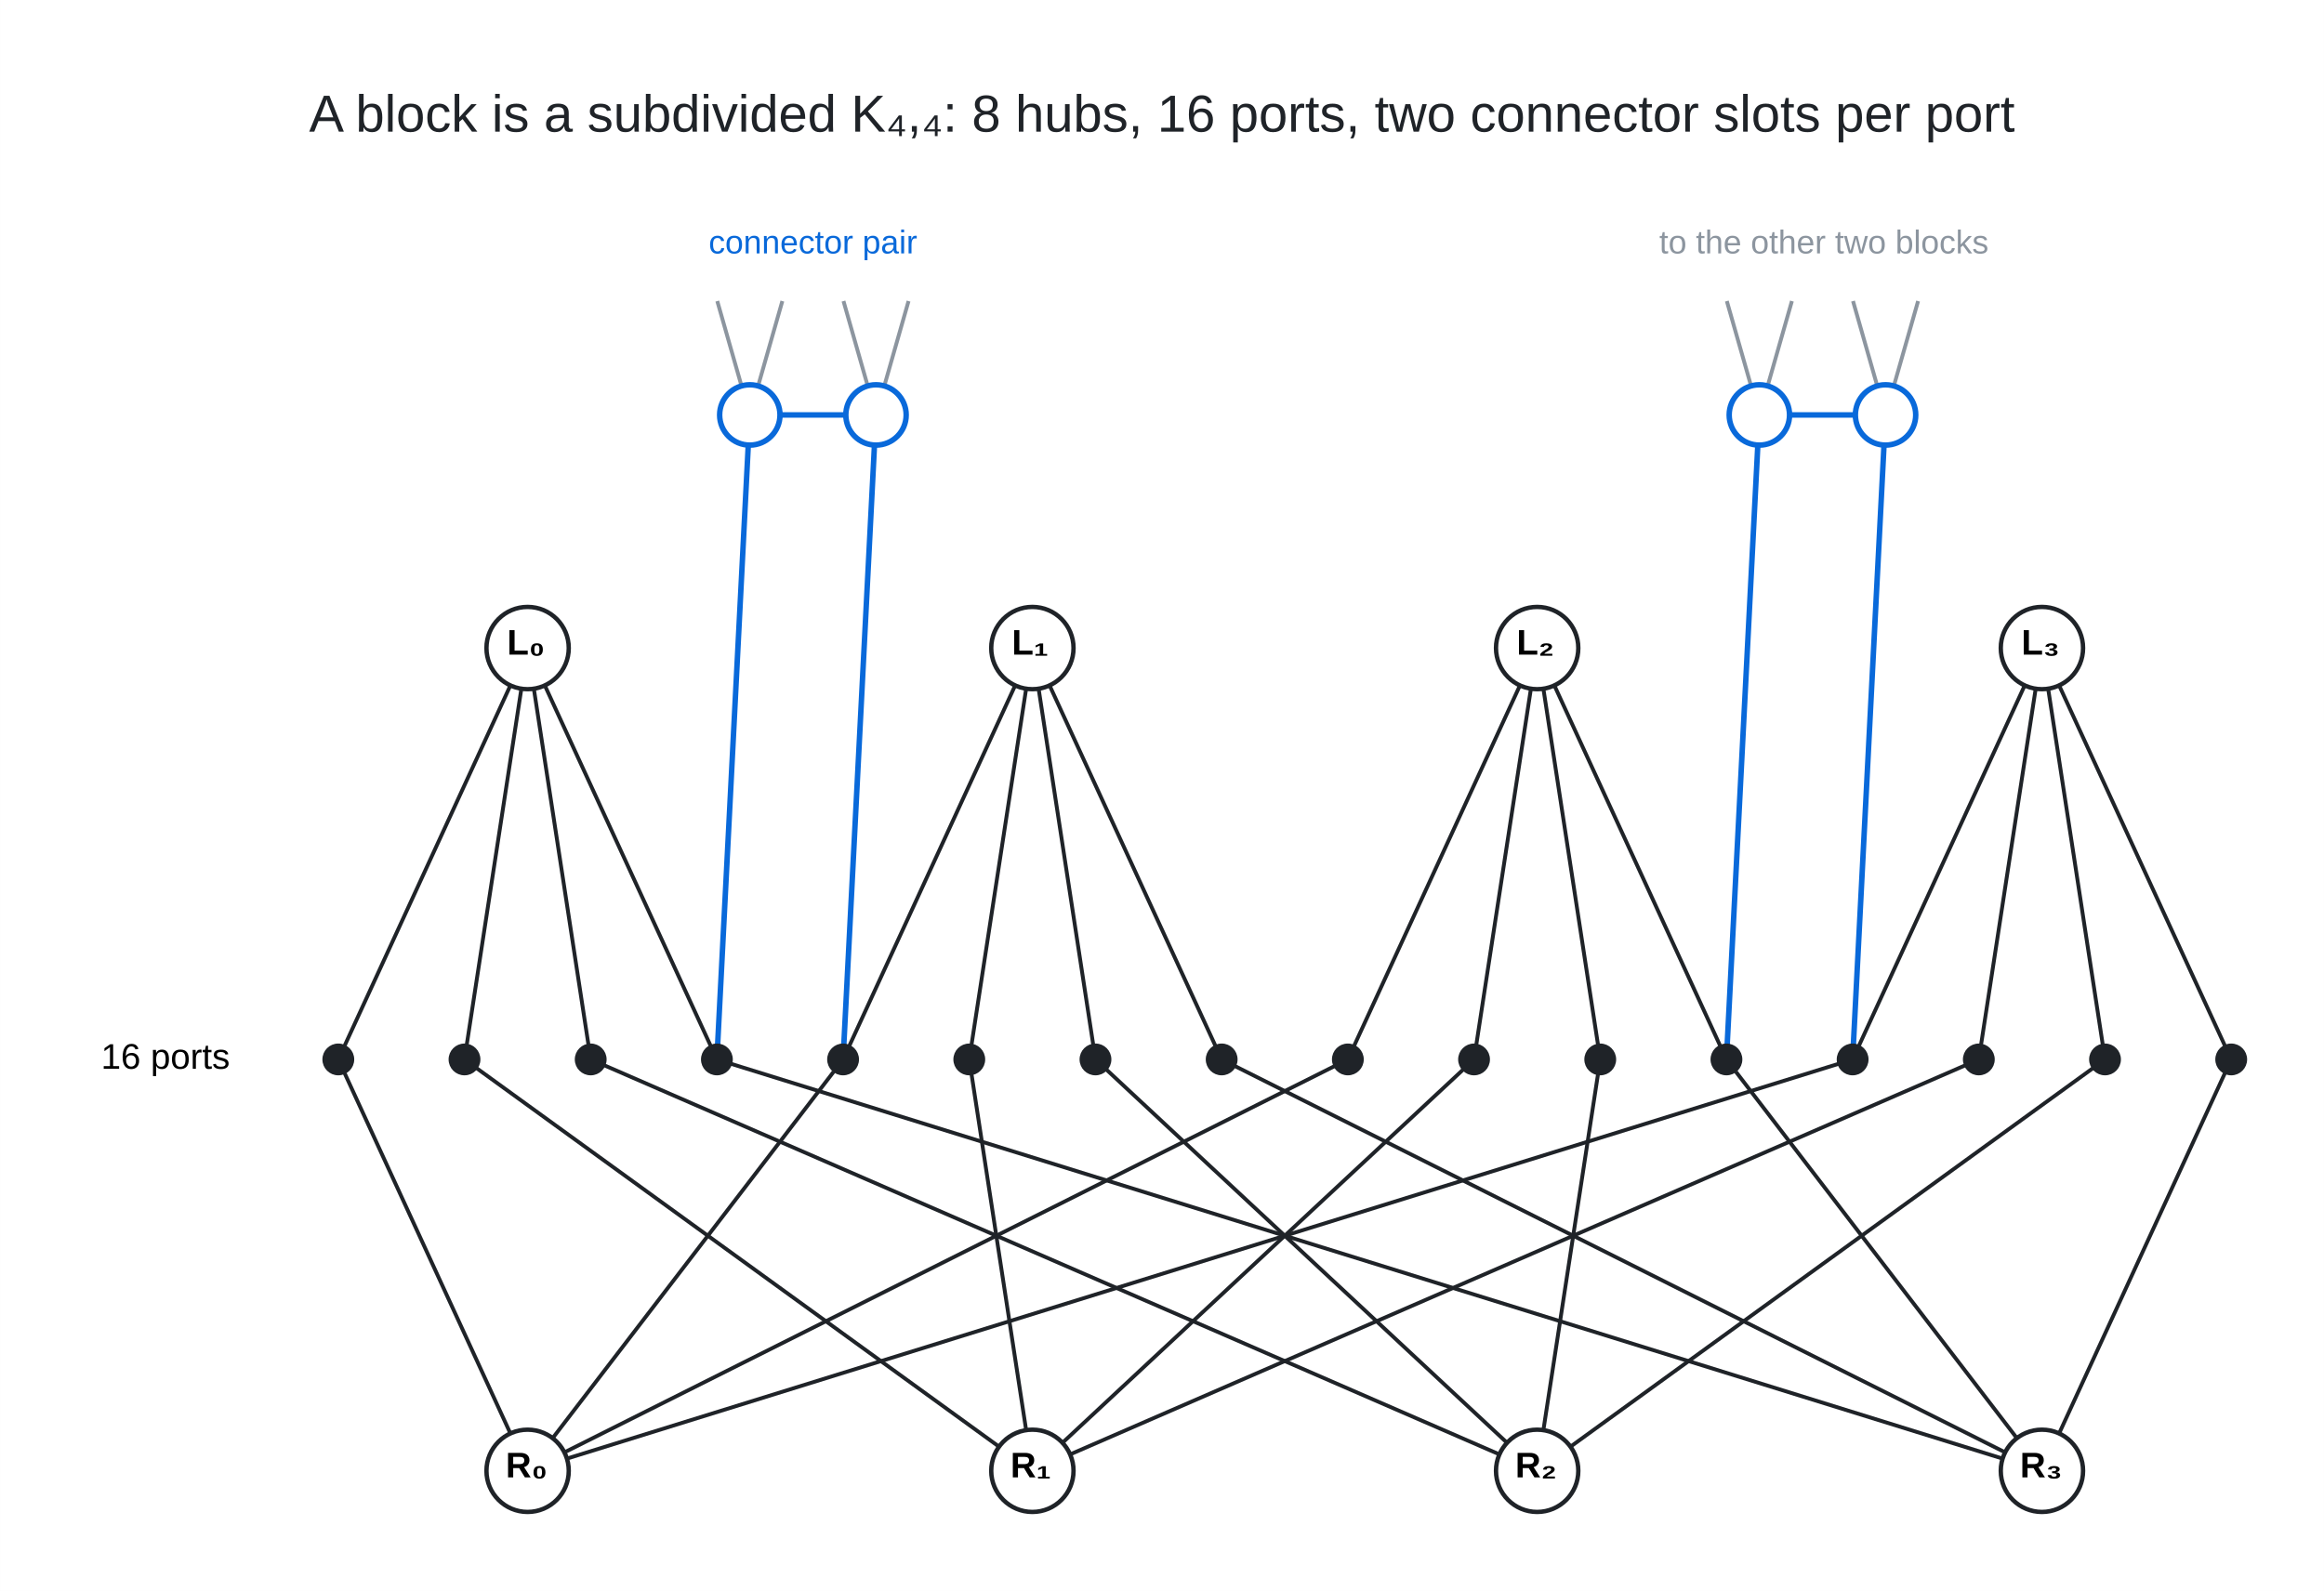
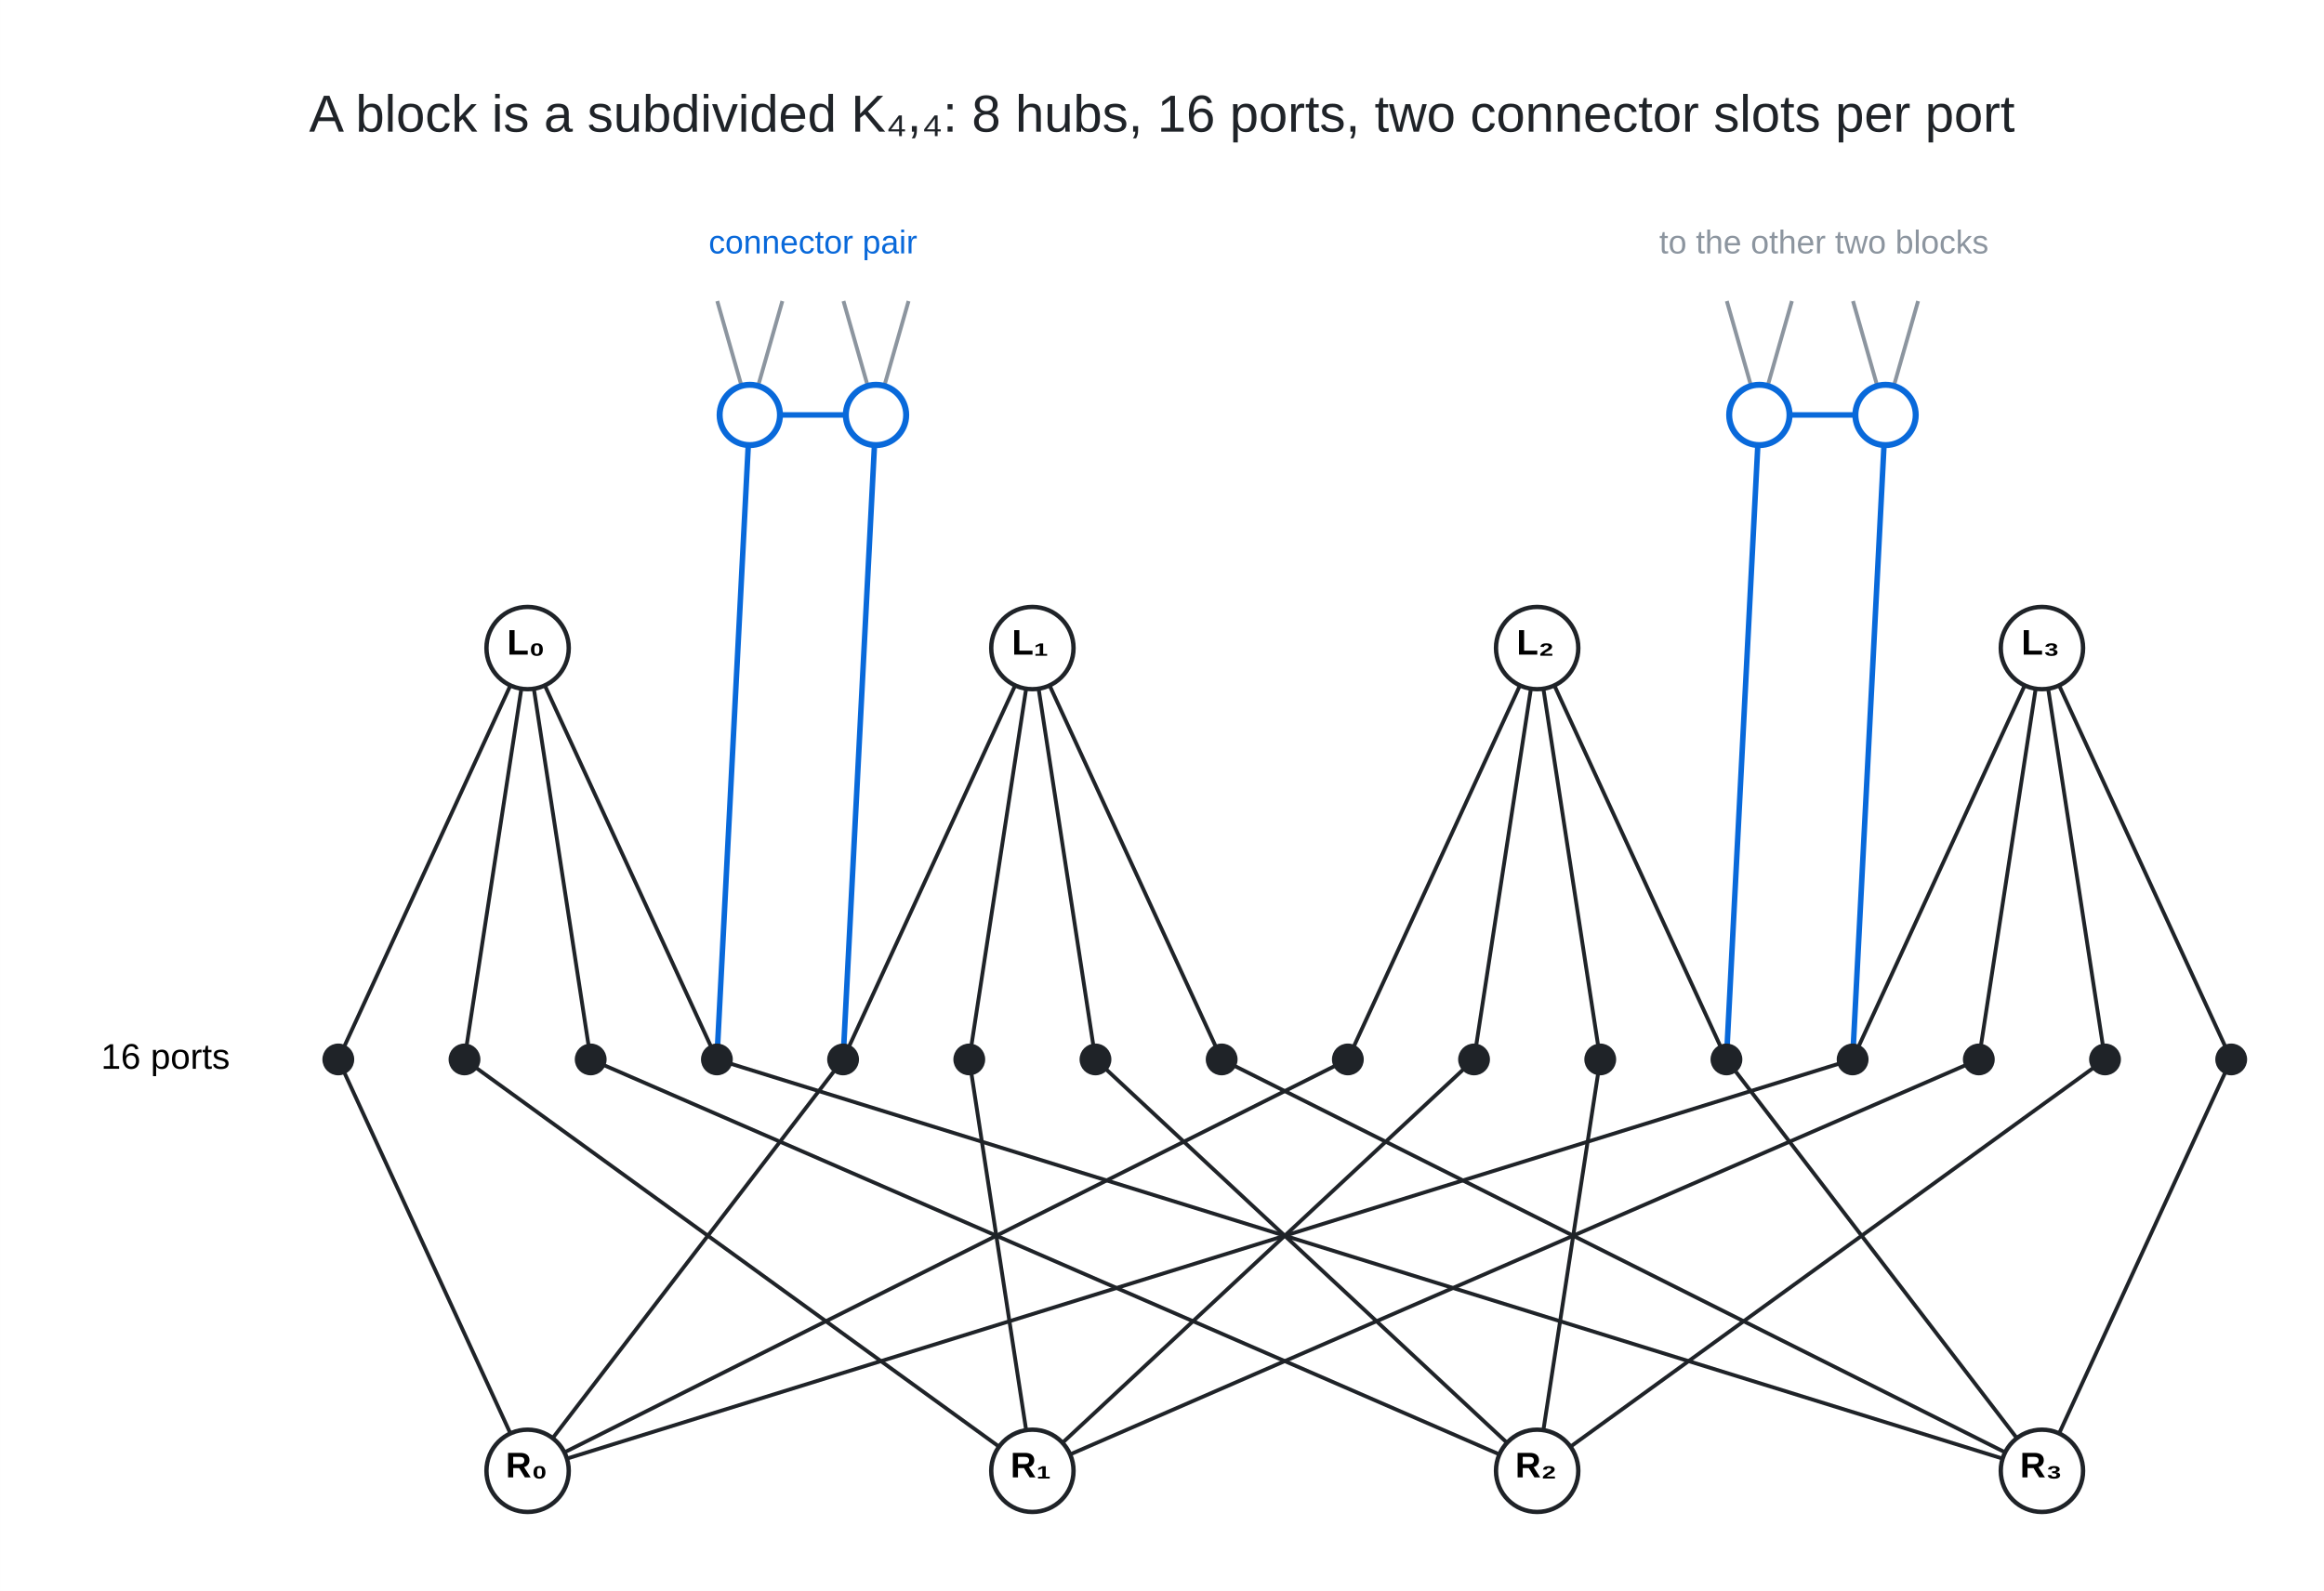
<svg xmlns="http://www.w3.org/2000/svg" width="847pt" height="580pt" viewBox="0.00 0.00 847.10 580.10">
  <g id="graph0" class="graph" transform="scale(1 1) rotate(0) translate(28.8 551.3)">
    <polygon fill="white" stroke="transparent" points="-28.8,28.8 -28.8,-551.3 818.3,-551.3 818.3,28.8 -28.8,28.8" />
    <text text-anchor="middle" x="394.75" y="-503.3" font-family="Arial" font-size="19.00" fill="#1f2328">A block is a subdivided K₄,₄: 8 hubs, 16 ports, two connector slots per port</text>
    <text text-anchor="middle" x="394.75" y="-482.3" font-family="Arial" font-size="19.00" fill="#1f2328"> </text>
    <g id="edge1" class="edge">
      <path fill="none" stroke="#1f2328" stroke-width="1.4" d="M157.13,-301.16C142.25,-268.81 105.77,-189.5 96.61,-169.59" />
    </g>
    <g id="edge3" class="edge">
      <path fill="none" stroke="#1f2328" stroke-width="1.4" d="M161.21,-300.07C156.19,-267.32 144.4,-190.45 141.27,-170.05" />
    </g>
    <g id="edge5" class="edge">
      <path fill="none" stroke="#1f2328" stroke-width="1.4" d="M165.79,-300.07C170.81,-267.32 182.6,-190.45 185.73,-170.05" />
    </g>
    <g id="edge7" class="edge">
      <path fill="none" stroke="#1f2328" stroke-width="1.4" d="M169.87,-301.16C184.75,-268.81 221.23,-189.5 230.39,-169.59" />
    </g>
    <g id="edge9" class="edge">
      <path fill="none" stroke="#1f2328" stroke-width="1.4" d="M341.13,-301.16C326.25,-268.81 289.77,-189.5 280.61,-169.59" />
    </g>
    <g id="edge11" class="edge">
      <path fill="none" stroke="#1f2328" stroke-width="1.4" d="M345.21,-300.07C340.19,-267.32 328.4,-190.45 325.27,-170.05" />
    </g>
    <g id="edge13" class="edge">
      <path fill="none" stroke="#1f2328" stroke-width="1.4" d="M349.79,-300.07C354.81,-267.32 366.6,-190.45 369.73,-170.05" />
    </g>
    <g id="edge15" class="edge">
      <path fill="none" stroke="#1f2328" stroke-width="1.4" d="M353.87,-301.16C368.75,-268.81 405.23,-189.5 414.39,-169.59" />
    </g>
    <g id="edge17" class="edge">
      <path fill="none" stroke="#1f2328" stroke-width="1.4" d="M525.13,-301.16C510.25,-268.81 473.77,-189.5 464.61,-169.59" />
    </g>
    <g id="edge19" class="edge">
      <path fill="none" stroke="#1f2328" stroke-width="1.4" d="M529.21,-300.07C524.19,-267.32 512.4,-190.45 509.27,-170.05" />
    </g>
    <g id="edge21" class="edge">
      <path fill="none" stroke="#1f2328" stroke-width="1.4" d="M533.79,-300.07C538.81,-267.32 550.6,-190.45 553.73,-170.05" />
    </g>
    <g id="edge23" class="edge">
      <path fill="none" stroke="#1f2328" stroke-width="1.4" d="M537.87,-301.16C552.75,-268.81 589.23,-189.5 598.39,-169.59" />
    </g>
    <g id="edge25" class="edge">
      <path fill="none" stroke="#1f2328" stroke-width="1.4" d="M709.13,-301.16C694.25,-268.81 657.77,-189.5 648.61,-169.59" />
    </g>
    <g id="edge27" class="edge">
      <path fill="none" stroke="#1f2328" stroke-width="1.4" d="M713.21,-300.07C708.19,-267.32 696.4,-190.45 693.27,-170.05" />
    </g>
    <g id="edge29" class="edge">
      <path fill="none" stroke="#1f2328" stroke-width="1.4" d="M717.79,-300.07C722.81,-267.32 734.6,-190.45 737.73,-170.05" />
    </g>
    <g id="edge31" class="edge">
      <path fill="none" stroke="#1f2328" stroke-width="1.4" d="M721.87,-301.16C736.75,-268.81 773.23,-189.5 782.39,-169.59" />
    </g>
    <g id="edge2" class="edge">
      <path fill="none" stroke="#1f2328" stroke-width="1.4" d="M157.13,-28.84C142.25,-61.19 105.77,-140.5 96.61,-160.41" />
    </g>
    <g id="edge10" class="edge">
      <path fill="none" stroke="#1f2328" stroke-width="1.4" d="M172.72,-27.02C196.59,-58.17 259.68,-140.45 275.07,-160.53" />
    </g>
    <g id="edge18" class="edge">
      <path fill="none" stroke="#1f2328" stroke-width="1.4" d="M177.12,-21.83C230.59,-48.66 424.75,-146.06 457.72,-162.6" />
    </g>
    <g id="edge26" class="edge">
      <path fill="none" stroke="#1f2328" stroke-width="1.4" d="M177.96,-19.49C252.98,-42.79 596.3,-149.41 641.57,-163.47" />
    </g>
    <g id="edge4" class="edge">
      <path fill="none" stroke="#1f2328" stroke-width="1.4" d="M335.17,-23.93C294.96,-53.07 168.81,-144.48 144.56,-162.06" />
    </g>
    <g id="edge12" class="edge">
      <path fill="none" stroke="#1f2328" stroke-width="1.4" d="M345.21,-29.93C340.19,-62.68 328.4,-139.55 325.27,-159.95" />
    </g>
    <g id="edge20" class="edge">
      <path fill="none" stroke="#1f2328" stroke-width="1.4" d="M358.57,-25.31C390.96,-55.49 484.58,-142.72 504.67,-161.44" />
    </g>
    <g id="edge28" class="edge">
      <path fill="none" stroke="#1f2328" stroke-width="1.4" d="M361.45,-21.07C420.95,-46.94 652.09,-147.43 687.84,-162.98" />
    </g>
    <g id="edge6" class="edge">
      <path fill="none" stroke="#1f2328" stroke-width="1.4" d="M517.55,-21.07C458.05,-46.94 226.91,-147.43 191.16,-162.98" />
    </g>
    <g id="edge14" class="edge">
      <path fill="none" stroke="#1f2328" stroke-width="1.4" d="M520.43,-25.31C488.04,-55.49 394.42,-142.72 374.33,-161.44" />
    </g>
    <g id="edge22" class="edge">
      <path fill="none" stroke="#1f2328" stroke-width="1.4" d="M533.79,-29.93C538.81,-62.68 550.6,-139.55 553.73,-159.95" />
    </g>
    <g id="edge30" class="edge">
      <path fill="none" stroke="#1f2328" stroke-width="1.4" d="M543.83,-23.93C584.04,-53.07 710.19,-144.48 734.44,-162.06" />
    </g>
    <g id="edge8" class="edge">
      <path fill="none" stroke="#1f2328" stroke-width="1.4" d="M701.04,-19.49C626.02,-42.79 282.7,-149.41 237.43,-163.47" />
    </g>
    <g id="edge16" class="edge">
      <path fill="none" stroke="#1f2328" stroke-width="1.4" d="M701.88,-21.83C648.41,-48.66 454.25,-146.06 421.28,-162.6" />
    </g>
    <g id="edge24" class="edge">
      <path fill="none" stroke="#1f2328" stroke-width="1.4" d="M706.28,-27.02C682.41,-58.17 619.32,-140.45 603.93,-160.53" />
    </g>
    <g id="edge32" class="edge">
      <path fill="none" stroke="#1f2328" stroke-width="1.4" d="M721.87,-28.84C736.75,-61.19 773.23,-140.5 782.39,-160.41" />
    </g>
    <g id="edge33" class="edge">
      <path fill="none" stroke="#0969da" stroke-width="2" d="M243.94,-388.98C241.81,-347.24 234.27,-199.71 232.76,-170.17" />
    </g>
    <g id="edge34" class="edge">
      <path fill="none" stroke="#8c959f" stroke-width="1.4" d="M241.47,-410.6C238.25,-421.87 233.5,-438.5 232.64,-441.52" />
    </g>
    <g id="edge35" class="edge">
      <path fill="none" stroke="#8c959f" stroke-width="1.4" d="M247.53,-410.6C250.75,-421.87 255.5,-438.5 256.36,-441.52" />
    </g>
    <g id="edge39" class="edge">
      <path fill="none" stroke="#0969da" stroke-width="2" d="M255.64,-400C262.87,-400 272.26,-400 279.47,-400" />
    </g>
    <g id="edge36" class="edge">
      <path fill="none" stroke="#0969da" stroke-width="2" d="M289.94,-388.98C287.81,-347.24 280.27,-199.71 278.76,-170.17" />
    </g>
    <g id="edge37" class="edge">
      <path fill="none" stroke="#8c959f" stroke-width="1.4" d="M287.47,-410.6C284.25,-421.87 279.5,-438.5 278.64,-441.52" />
    </g>
    <g id="edge38" class="edge">
      <path fill="none" stroke="#8c959f" stroke-width="1.4" d="M293.53,-410.6C296.75,-421.87 301.5,-438.5 302.36,-441.52" />
    </g>
    <g id="edge40" class="edge">
      <path fill="none" stroke="#0969da" stroke-width="2" d="M611.94,-388.98C609.81,-347.24 602.27,-199.71 600.76,-170.17" />
    </g>
    <g id="edge41" class="edge">
      <path fill="none" stroke="#8c959f" stroke-width="1.4" d="M609.47,-410.6C606.25,-421.87 601.5,-438.5 600.64,-441.52" />
    </g>
    <g id="edge42" class="edge">
      <path fill="none" stroke="#8c959f" stroke-width="1.4" d="M615.53,-410.6C618.75,-421.87 623.5,-438.5 624.36,-441.52" />
    </g>
    <g id="edge46" class="edge">
      <path fill="none" stroke="#0969da" stroke-width="2" d="M623.64,-400C630.87,-400 640.26,-400 647.47,-400" />
    </g>
    <g id="edge43" class="edge">
      <path fill="none" stroke="#0969da" stroke-width="2" d="M657.94,-388.98C655.81,-347.24 648.27,-199.71 646.76,-170.17" />
    </g>
    <g id="edge44" class="edge">
      <path fill="none" stroke="#8c959f" stroke-width="1.4" d="M655.47,-410.6C652.25,-421.87 647.5,-438.5 646.64,-441.52" />
    </g>
    <g id="edge45" class="edge">
      <path fill="none" stroke="#8c959f" stroke-width="1.4" d="M661.53,-410.6C664.75,-421.87 669.5,-438.5 670.36,-441.52" />
    </g>
    <g id="node1" class="node">
      <ellipse fill="none" stroke="#1f2328" stroke-width="1.6" cx="163.5" cy="-315" rx="15" ry="15" />
      <text text-anchor="start" x="156" y="-312.6" font-family="Arial" font-weight="bold" font-size="13.00">L₀</text>
    </g>
    <g id="node2" class="node">
      <ellipse fill="none" stroke="#1f2328" stroke-width="1.6" cx="347.5" cy="-315" rx="15" ry="15" />
      <text text-anchor="start" x="340" y="-312.6" font-family="Arial" font-weight="bold" font-size="13.00">L₁</text>
    </g>
    <g id="node3" class="node">
      <ellipse fill="none" stroke="#1f2328" stroke-width="1.6" cx="531.5" cy="-315" rx="15" ry="15" />
      <text text-anchor="start" x="524" y="-312.6" font-family="Arial" font-weight="bold" font-size="13.00">L₂</text>
    </g>
    <g id="node4" class="node">
      <ellipse fill="none" stroke="#1f2328" stroke-width="1.6" cx="715.5" cy="-315" rx="15" ry="15" />
      <text text-anchor="start" x="708" y="-312.6" font-family="Arial" font-weight="bold" font-size="13.00">L₃</text>
    </g>
    <g id="node5" class="node">
      <ellipse fill="none" stroke="#1f2328" stroke-width="1.6" cx="163.5" cy="-15" rx="15" ry="15" />
      <text text-anchor="start" x="155.5" y="-12.6" font-family="Arial" font-weight="bold" font-size="13.00">R₀</text>
    </g>
    <g id="node6" class="node">
      <ellipse fill="none" stroke="#1f2328" stroke-width="1.6" cx="347.5" cy="-15" rx="15" ry="15" />
      <text text-anchor="start" x="339.5" y="-12.6" font-family="Arial" font-weight="bold" font-size="13.00">R₁</text>
    </g>
    <g id="node7" class="node">
      <ellipse fill="none" stroke="#1f2328" stroke-width="1.6" cx="531.5" cy="-15" rx="15" ry="15" />
      <text text-anchor="start" x="523.5" y="-12.6" font-family="Arial" font-weight="bold" font-size="13.00">R₂</text>
    </g>
    <g id="node8" class="node">
      <ellipse fill="none" stroke="#1f2328" stroke-width="1.6" cx="715.5" cy="-15" rx="15" ry="15" />
      <text text-anchor="start" x="707.5" y="-12.6" font-family="Arial" font-weight="bold" font-size="13.00">R₃</text>
    </g>
    <g id="node9" class="node">
      <ellipse fill="#1f2328" stroke="#1f2328" stroke-width="1.6" cx="94.5" cy="-165" rx="5" ry="5" />
    </g>
    <g id="node10" class="node">
      <ellipse fill="#1f2328" stroke="#1f2328" stroke-width="1.6" cx="140.5" cy="-165" rx="5" ry="5" />
    </g>
    <g id="node11" class="node">
      <ellipse fill="#1f2328" stroke="#1f2328" stroke-width="1.6" cx="186.5" cy="-165" rx="5" ry="5" />
    </g>
    <g id="node12" class="node">
      <ellipse fill="#1f2328" stroke="#1f2328" stroke-width="1.6" cx="232.5" cy="-165" rx="5" ry="5" />
    </g>
    <g id="node13" class="node">
      <ellipse fill="#1f2328" stroke="#1f2328" stroke-width="1.6" cx="278.5" cy="-165" rx="5" ry="5" />
    </g>
    <g id="node14" class="node">
      <ellipse fill="#1f2328" stroke="#1f2328" stroke-width="1.6" cx="324.5" cy="-165" rx="5" ry="5" />
    </g>
    <g id="node15" class="node">
      <ellipse fill="#1f2328" stroke="#1f2328" stroke-width="1.6" cx="370.5" cy="-165" rx="5" ry="5" />
    </g>
    <g id="node16" class="node">
      <ellipse fill="#1f2328" stroke="#1f2328" stroke-width="1.6" cx="416.5" cy="-165" rx="5" ry="5" />
    </g>
    <g id="node17" class="node">
      <ellipse fill="#1f2328" stroke="#1f2328" stroke-width="1.6" cx="462.5" cy="-165" rx="5" ry="5" />
    </g>
    <g id="node18" class="node">
      <ellipse fill="#1f2328" stroke="#1f2328" stroke-width="1.6" cx="508.5" cy="-165" rx="5" ry="5" />
    </g>
    <g id="node19" class="node">
      <ellipse fill="#1f2328" stroke="#1f2328" stroke-width="1.6" cx="554.5" cy="-165" rx="5" ry="5" />
    </g>
    <g id="node20" class="node">
      <ellipse fill="#1f2328" stroke="#1f2328" stroke-width="1.6" cx="600.5" cy="-165" rx="5" ry="5" />
    </g>
    <g id="node21" class="node">
      <ellipse fill="#1f2328" stroke="#1f2328" stroke-width="1.6" cx="646.5" cy="-165" rx="5" ry="5" />
    </g>
    <g id="node22" class="node">
      <ellipse fill="#1f2328" stroke="#1f2328" stroke-width="1.6" cx="692.5" cy="-165" rx="5" ry="5" />
    </g>
    <g id="node23" class="node">
      <ellipse fill="#1f2328" stroke="#1f2328" stroke-width="1.6" cx="738.5" cy="-165" rx="5" ry="5" />
    </g>
    <g id="node24" class="node">
      <ellipse fill="#1f2328" stroke="#1f2328" stroke-width="1.6" cx="784.5" cy="-165" rx="5" ry="5" />
    </g>
    <g id="node25" class="node">
-       <ellipse fill="none" stroke="#0969da" stroke-width="2" cx="244.5" cy="-400" rx="11" ry="11" />
+       <ellipse fill="none" stroke="#0969da" stroke-width="2.2" cx="244.5" cy="-400" rx="11" ry="11" />
    </g>
    <g id="node28" class="node">
-       <ellipse fill="none" stroke="#0969da" stroke-width="2" cx="290.5" cy="-400" rx="11" ry="11" />
+       <ellipse fill="none" stroke="#0969da" stroke-width="2.2" cx="290.5" cy="-400" rx="11" ry="11" />
    </g>
    <g id="node31" class="node">
-       <ellipse fill="none" stroke="#0969da" stroke-width="2" cx="612.5" cy="-400" rx="11" ry="11" />
+       <ellipse fill="none" stroke="#0969da" stroke-width="2.2" cx="612.5" cy="-400" rx="11" ry="11" />
    </g>
    <g id="node34" class="node">
-       <ellipse fill="none" stroke="#0969da" stroke-width="2" cx="658.5" cy="-400" rx="11" ry="11" />
+       <ellipse fill="none" stroke="#0969da" stroke-width="2.2" cx="658.5" cy="-400" rx="11" ry="11" />
    </g>
    <g id="node37" class="node">
      <text text-anchor="start" x="8" y="-161.6" font-family="Arial" font-size="13.00">16 ports</text>
    </g>
    <g id="node38" class="node">
      <text text-anchor="start" x="229.5" y="-458.9" font-family="Arial" font-size="12.00" fill="#0969da">connector pair</text>
    </g>
    <g id="node39" class="node">
      <text text-anchor="start" x="576" y="-458.9" font-family="Arial" font-size="12.00" fill="#8c959f">to the other two blocks</text>
    </g>
  </g>
</svg>
